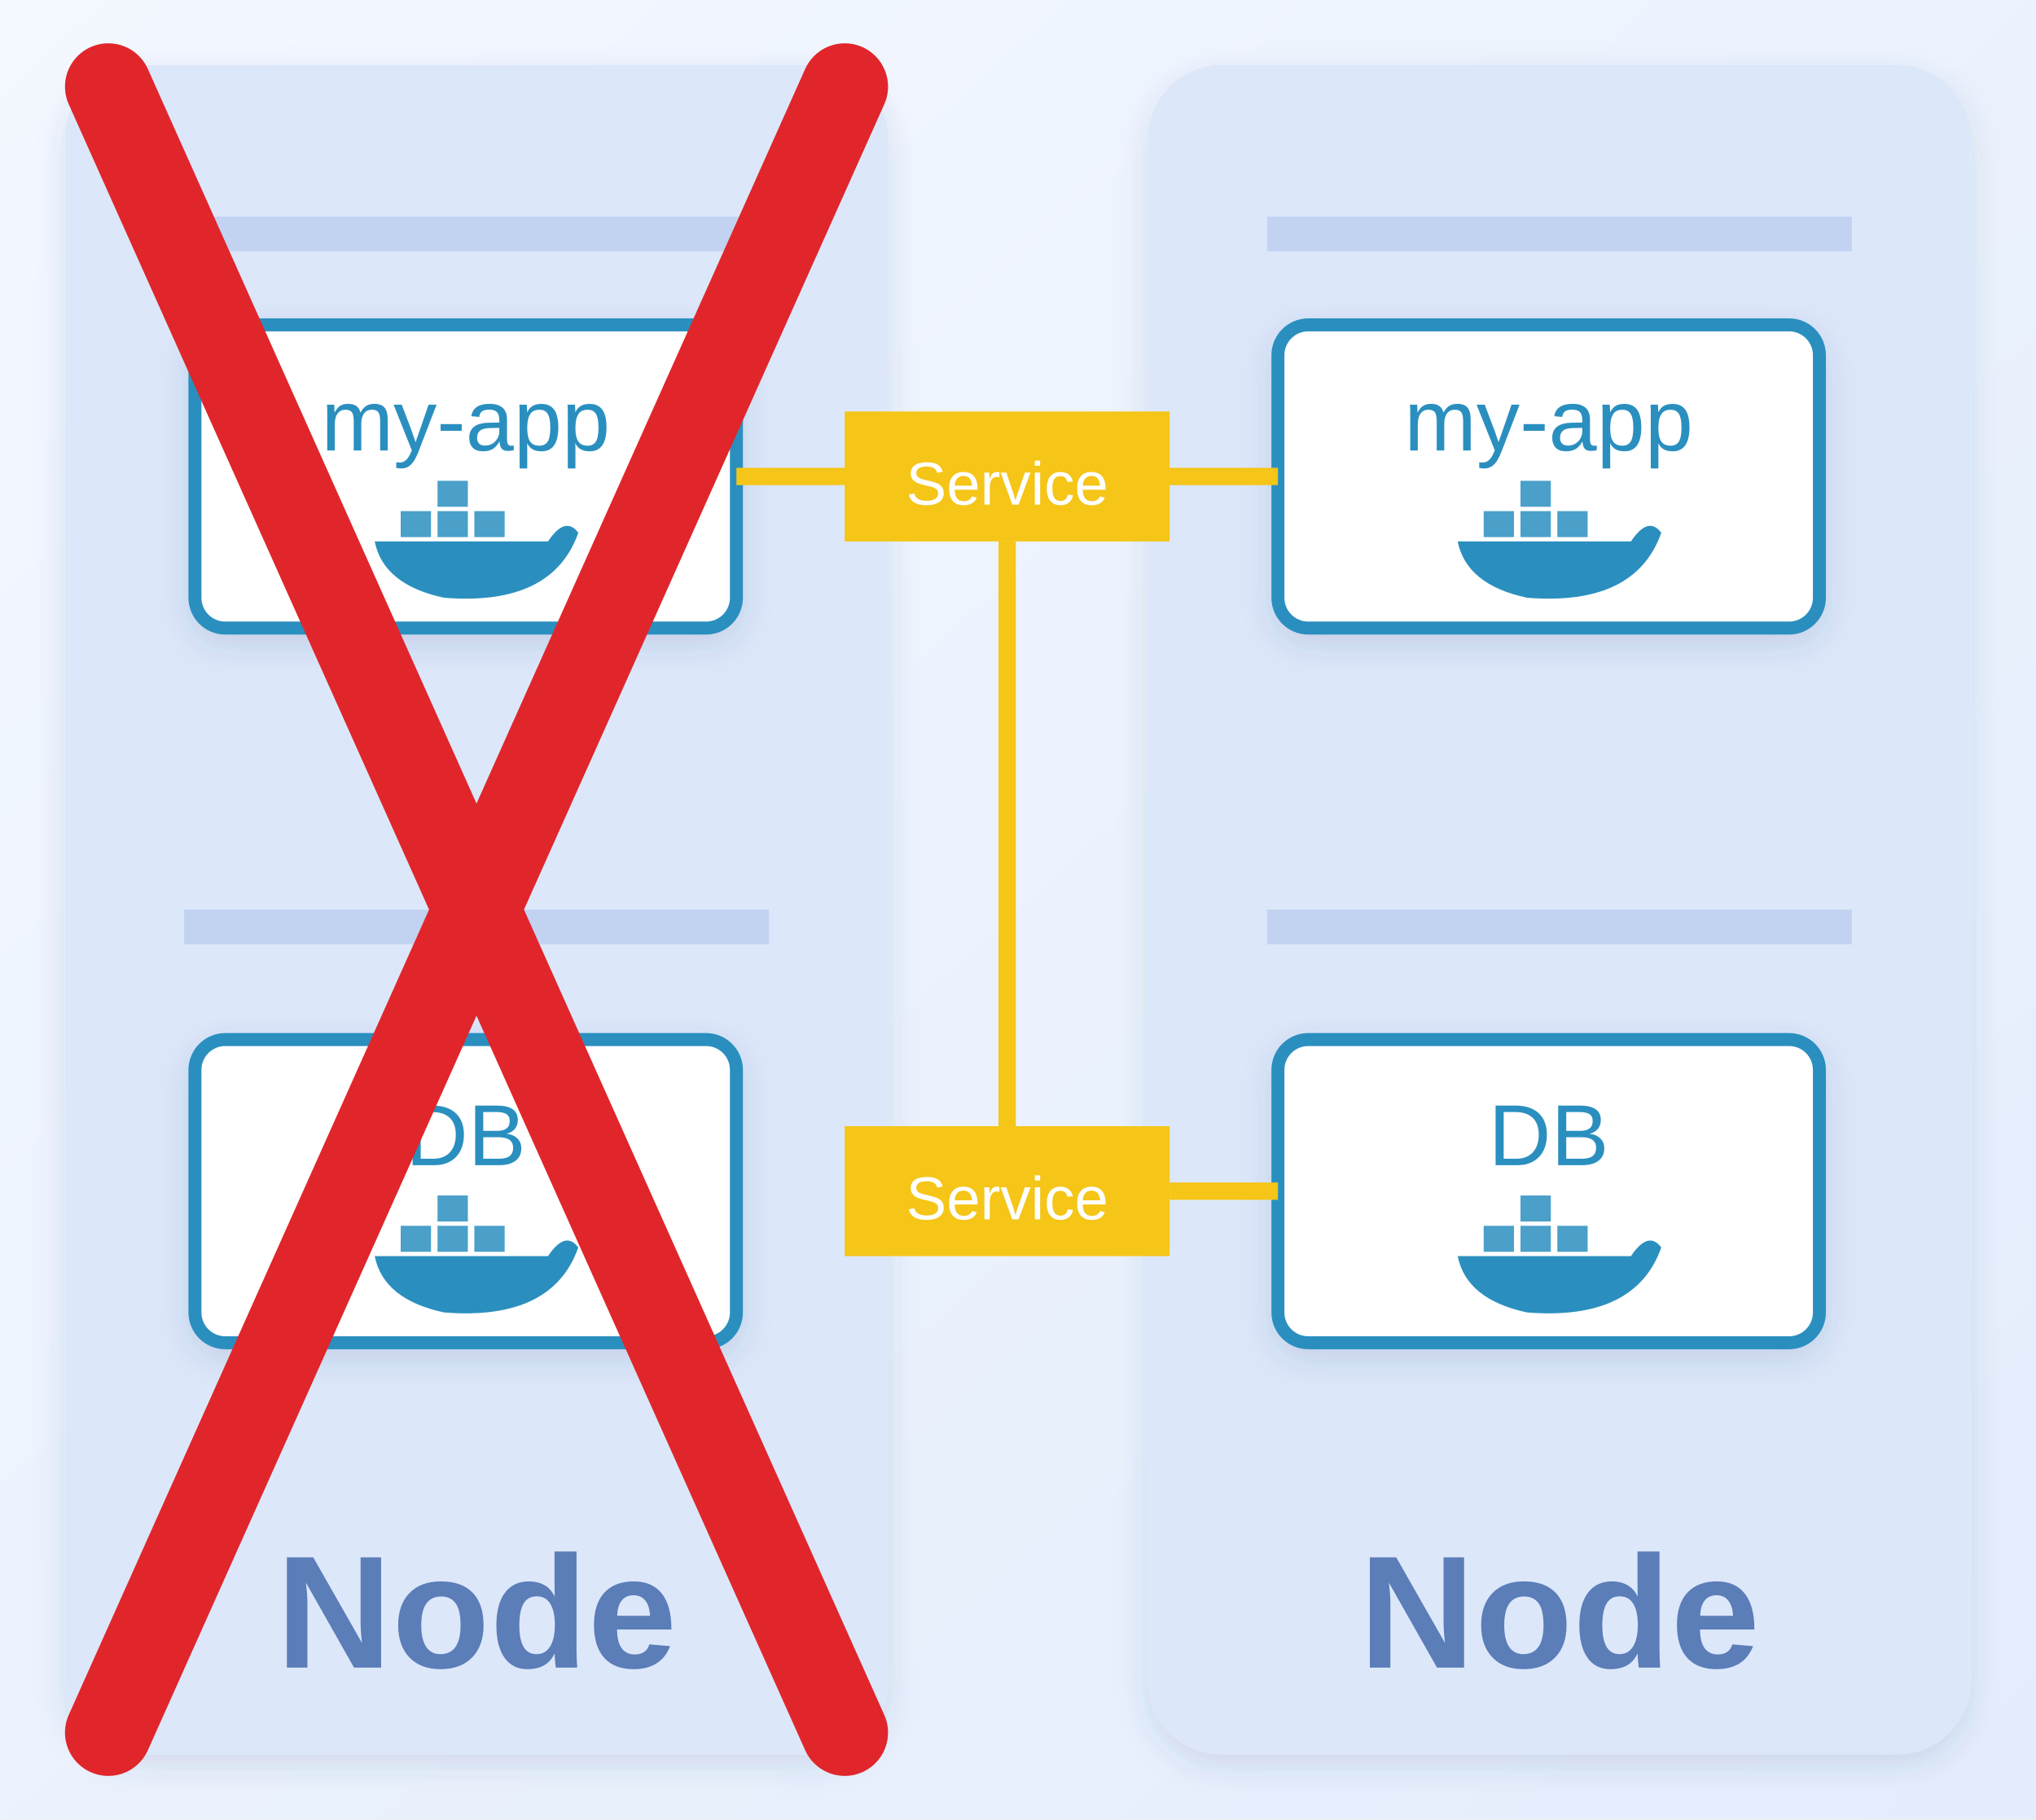
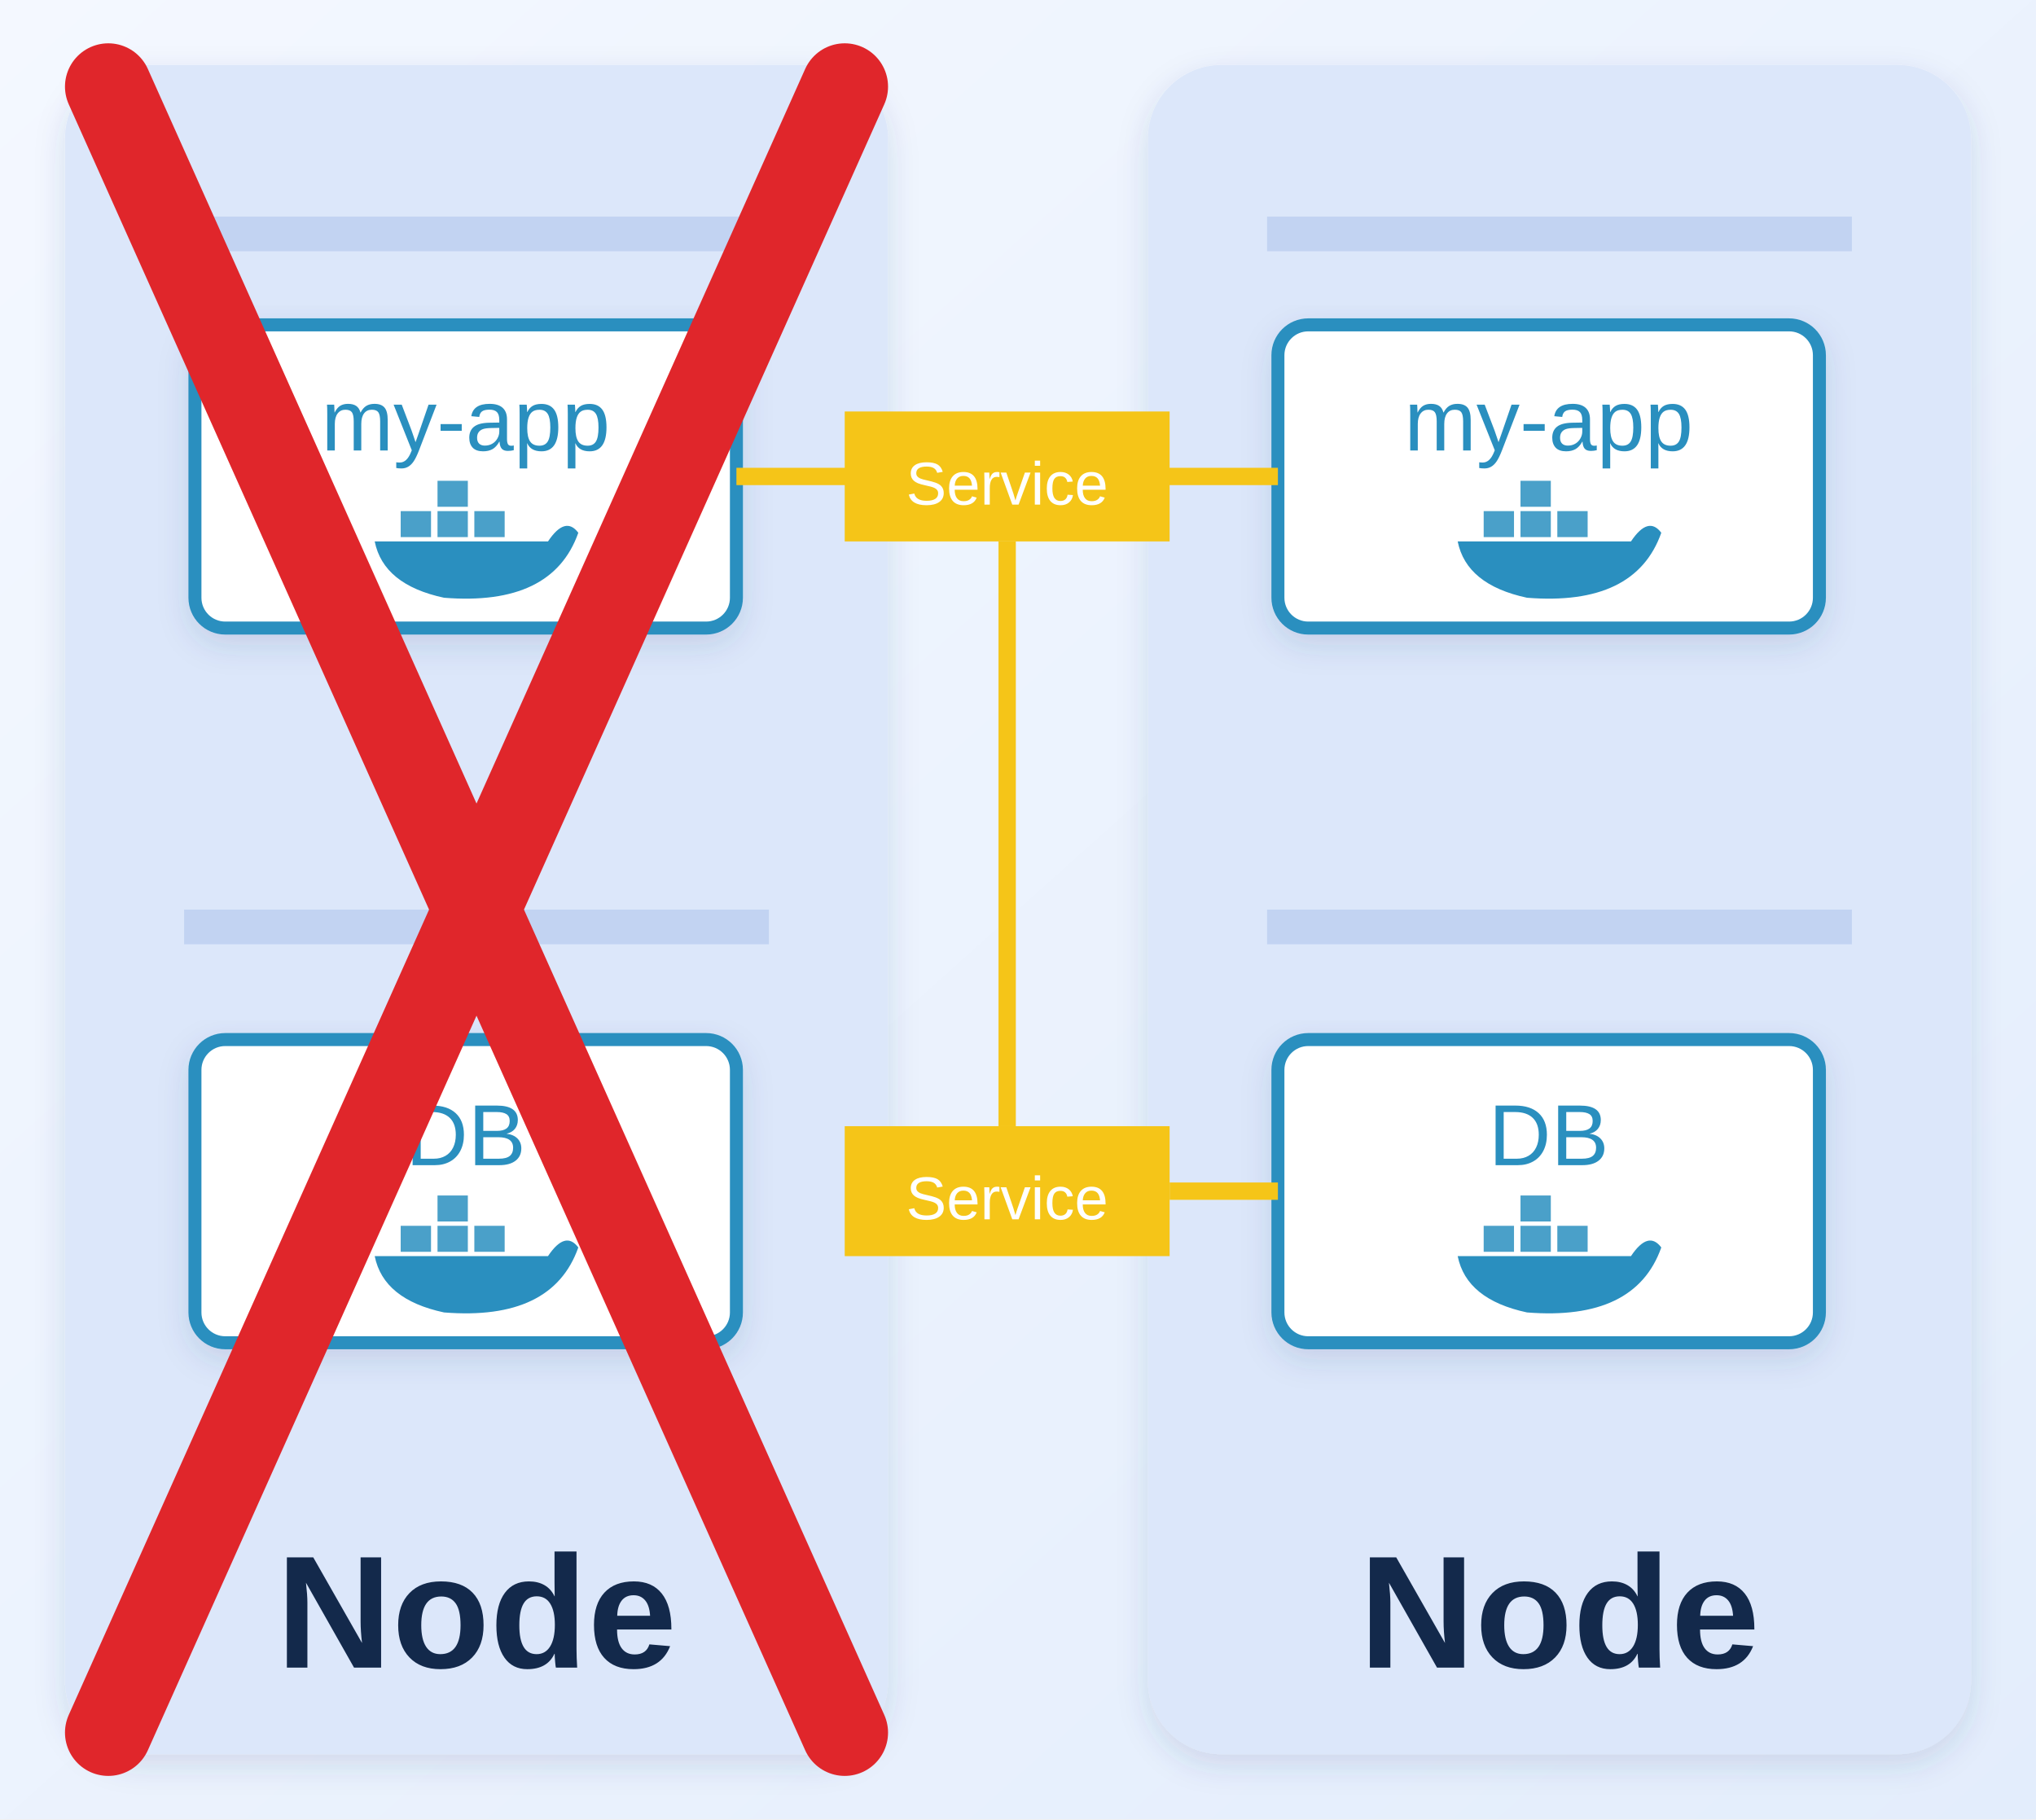
<svg xmlns="http://www.w3.org/2000/svg" viewBox="10 20 940 840" width="564" height="504">
  <defs>
    <linearGradient id="ubg" x1="0" y1="0" x2="1" y2="1">
      <stop offset="0" stop-color="#F4F8FF" />
      <stop offset="1" stop-color="#E3EDFC" />
    </linearGradient>
    <filter id="ush" x="-10%" y="-10%" width="120%" height="135%">
      <feDropShadow dx="0" dy="5" stdDeviation="7" flood-color="#2A4A80" flood-opacity="0.14" />
    </filter>
  </defs>
  <rect x="10" y="20" width="940" height="840" fill="url(#ubg)" />
  <rect filter="url(#ush)" x="40" y="50" width="380" height="780" rx="34" fill="#DCE7FA" />
  <rect x="95" y="120" width="270" height="16" fill="#C2D3F2" />
  <rect x="95" y="440.0" width="270" height="16" fill="#C2D3F2" />
-   <text x="230.0" y="790" style="font-family:'Segoe UI',Arial,sans-serif;font-size:74px;font-weight:600;fill:#5B7DB8;text-anchor:middle">Node</text>
+   <text x="230.0" y="790" style="font-family:'Segoe UI',Arial,sans-serif;font-size:74px;font-weight:600;fill:#13294B;text-anchor:middle">Node</text>
  <rect filter="url(#ush)" x="540" y="50" width="380" height="780" rx="34" fill="#DCE7FA" />
  <rect x="595" y="120" width="270" height="16" fill="#C2D3F2" />
  <rect x="595" y="440.0" width="270" height="16" fill="#C2D3F2" />
-   <text x="730.0" y="790" style="font-family:'Segoe UI',Arial,sans-serif;font-size:74px;font-weight:600;fill:#5B7DB8;text-anchor:middle">Node</text>
+   <text x="730.0" y="790" style="font-family:'Segoe UI',Arial,sans-serif;font-size:74px;font-weight:600;fill:#13294B;text-anchor:middle">Node</text>
  <rect filter="url(#ush)" x="100" y="170" width="250" height="140" rx="14" fill="#FFFFFF" stroke="#2A8FBF" stroke-width="6" />
  <text x="225.0" y="228" style="font-family:'Segoe UI',Arial,sans-serif;font-size:40px;font-weight:500;fill:#2A8FBF;text-anchor:middle">my-app</text>
  <rect x="195.0" y="256.0" width="14.0" height="12.0" fill="#2A8FBF" opacity="0.85" />
  <rect x="212.0" y="256.0" width="14.0" height="12.0" fill="#2A8FBF" opacity="0.85" />
  <rect x="229.0" y="256.0" width="14.0" height="12.0" fill="#2A8FBF" opacity="0.85" />
  <rect x="212.0" y="242.0" width="14.0" height="12.0" fill="#2A8FBF" opacity="0.85" />
  <path d="M183.0 270 H263.0 Q271.0 258.0 277.0 266.0 Q265.0 300.0 215.0 296.0 Q187.0 290.0 183.0 270 z" fill="#2A8FBF" />
  <rect filter="url(#ush)" x="600" y="170" width="250" height="140" rx="14" fill="#FFFFFF" stroke="#2A8FBF" stroke-width="6" />
  <text x="725.0" y="228" style="font-family:'Segoe UI',Arial,sans-serif;font-size:40px;font-weight:500;fill:#2A8FBF;text-anchor:middle">my-app</text>
  <rect x="695.0" y="256.0" width="14.0" height="12.0" fill="#2A8FBF" opacity="0.85" />
  <rect x="712.0" y="256.0" width="14.0" height="12.0" fill="#2A8FBF" opacity="0.85" />
  <rect x="729.0" y="256.0" width="14.0" height="12.0" fill="#2A8FBF" opacity="0.85" />
  <rect x="712.0" y="242.0" width="14.0" height="12.0" fill="#2A8FBF" opacity="0.85" />
  <path d="M683.0 270 H763.0 Q771.0 258.0 777.0 266.0 Q765.0 300.0 715.0 296.0 Q687.0 290.0 683.0 270 z" fill="#2A8FBF" />
  <rect filter="url(#ush)" x="100" y="500" width="250" height="140" rx="14" fill="#FFFFFF" stroke="#2A8FBF" stroke-width="6" />
  <text x="225.0" y="558" style="font-family:'Segoe UI',Arial,sans-serif;font-size:40px;font-weight:500;fill:#2A8FBF;text-anchor:middle">DB</text>
  <rect x="195.0" y="586.0" width="14.0" height="12.0" fill="#2A8FBF" opacity="0.85" />
  <rect x="212.0" y="586.0" width="14.0" height="12.0" fill="#2A8FBF" opacity="0.85" />
  <rect x="229.0" y="586.0" width="14.0" height="12.0" fill="#2A8FBF" opacity="0.85" />
  <rect x="212.0" y="572.0" width="14.0" height="12.0" fill="#2A8FBF" opacity="0.85" />
  <path d="M183.0 600 H263.0 Q271.0 588.0 277.0 596.0 Q265.0 630.0 215.0 626.0 Q187.0 620.0 183.0 600 z" fill="#2A8FBF" />
  <rect filter="url(#ush)" x="600" y="500" width="250" height="140" rx="14" fill="#FFFFFF" stroke="#2A8FBF" stroke-width="6" />
  <text x="725.0" y="558" style="font-family:'Segoe UI',Arial,sans-serif;font-size:40px;font-weight:500;fill:#2A8FBF;text-anchor:middle">DB</text>
  <rect x="695.0" y="586.0" width="14.0" height="12.0" fill="#2A8FBF" opacity="0.85" />
  <rect x="712.0" y="586.0" width="14.0" height="12.0" fill="#2A8FBF" opacity="0.85" />
  <rect x="729.0" y="586.0" width="14.0" height="12.0" fill="#2A8FBF" opacity="0.85" />
  <rect x="712.0" y="572.0" width="14.0" height="12.0" fill="#2A8FBF" opacity="0.85" />
  <path d="M683.0 600 H763.0 Q771.0 588.0 777.0 596.0 Q765.0 630.0 715.0 626.0 Q687.0 620.0 683.0 600 z" fill="#2A8FBF" />
  <line x1="350" y1="240" x2="600" y2="240" stroke="#F5C518" stroke-width="8" />
  <rect x="400" y="210" width="150" height="60" fill="#F5C518" />
  <text x="475.0" y="253" style="font-family:'Segoe UI',Arial,sans-serif;font-size:28px;font-weight:500;fill:#FFFFFF;text-anchor:middle">Service</text>
  <line x1="475" y1="270" x2="475" y2="540" stroke="#F5C518" stroke-width="8" />
  <rect x="400" y="540" width="150" height="60" fill="#F5C518" />
  <text x="475.0" y="583" style="font-family:'Segoe UI',Arial,sans-serif;font-size:28px;font-weight:500;fill:#FFFFFF;text-anchor:middle">Service</text>
  <line x1="550" y1="570" x2="600" y2="570" stroke="#F5C518" stroke-width="8" />
  <path d="M60 60 L400 820 M400 60 L60 820" stroke="#E0262B" stroke-width="40" stroke-linecap="round" />
</svg>
